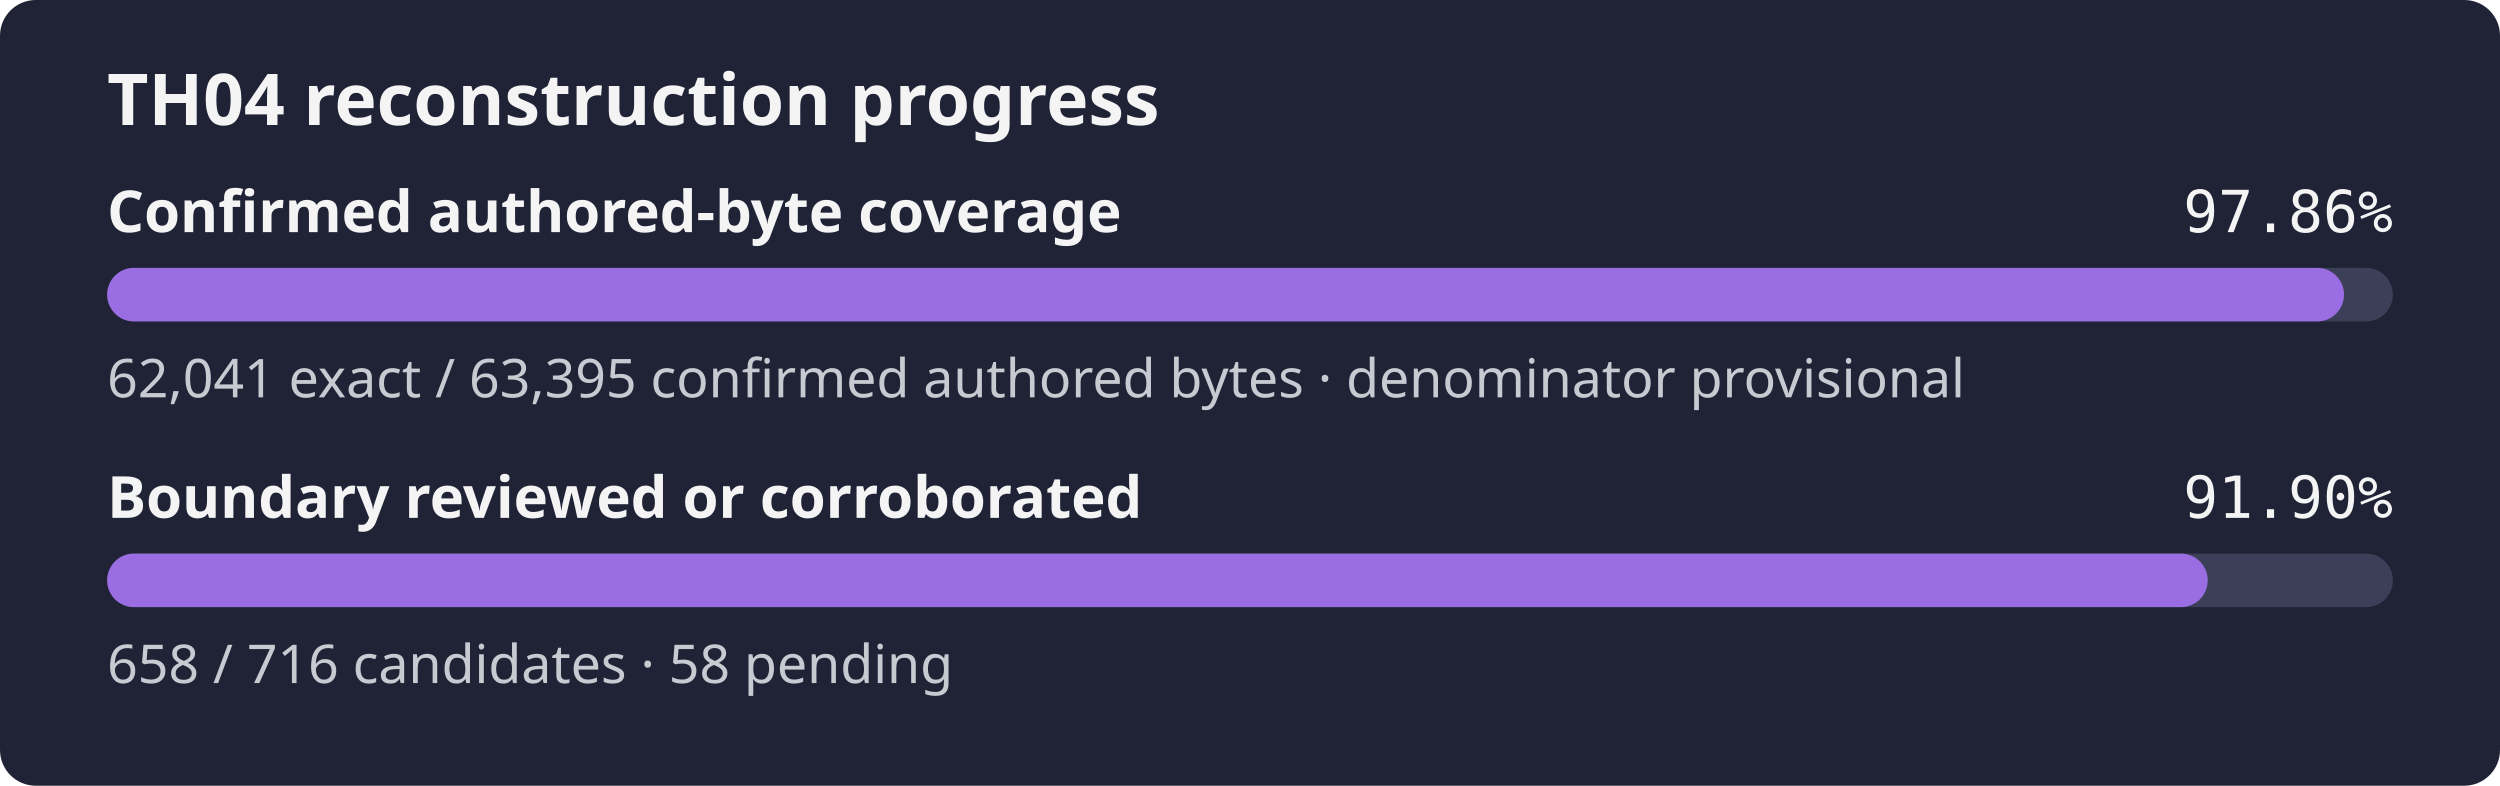
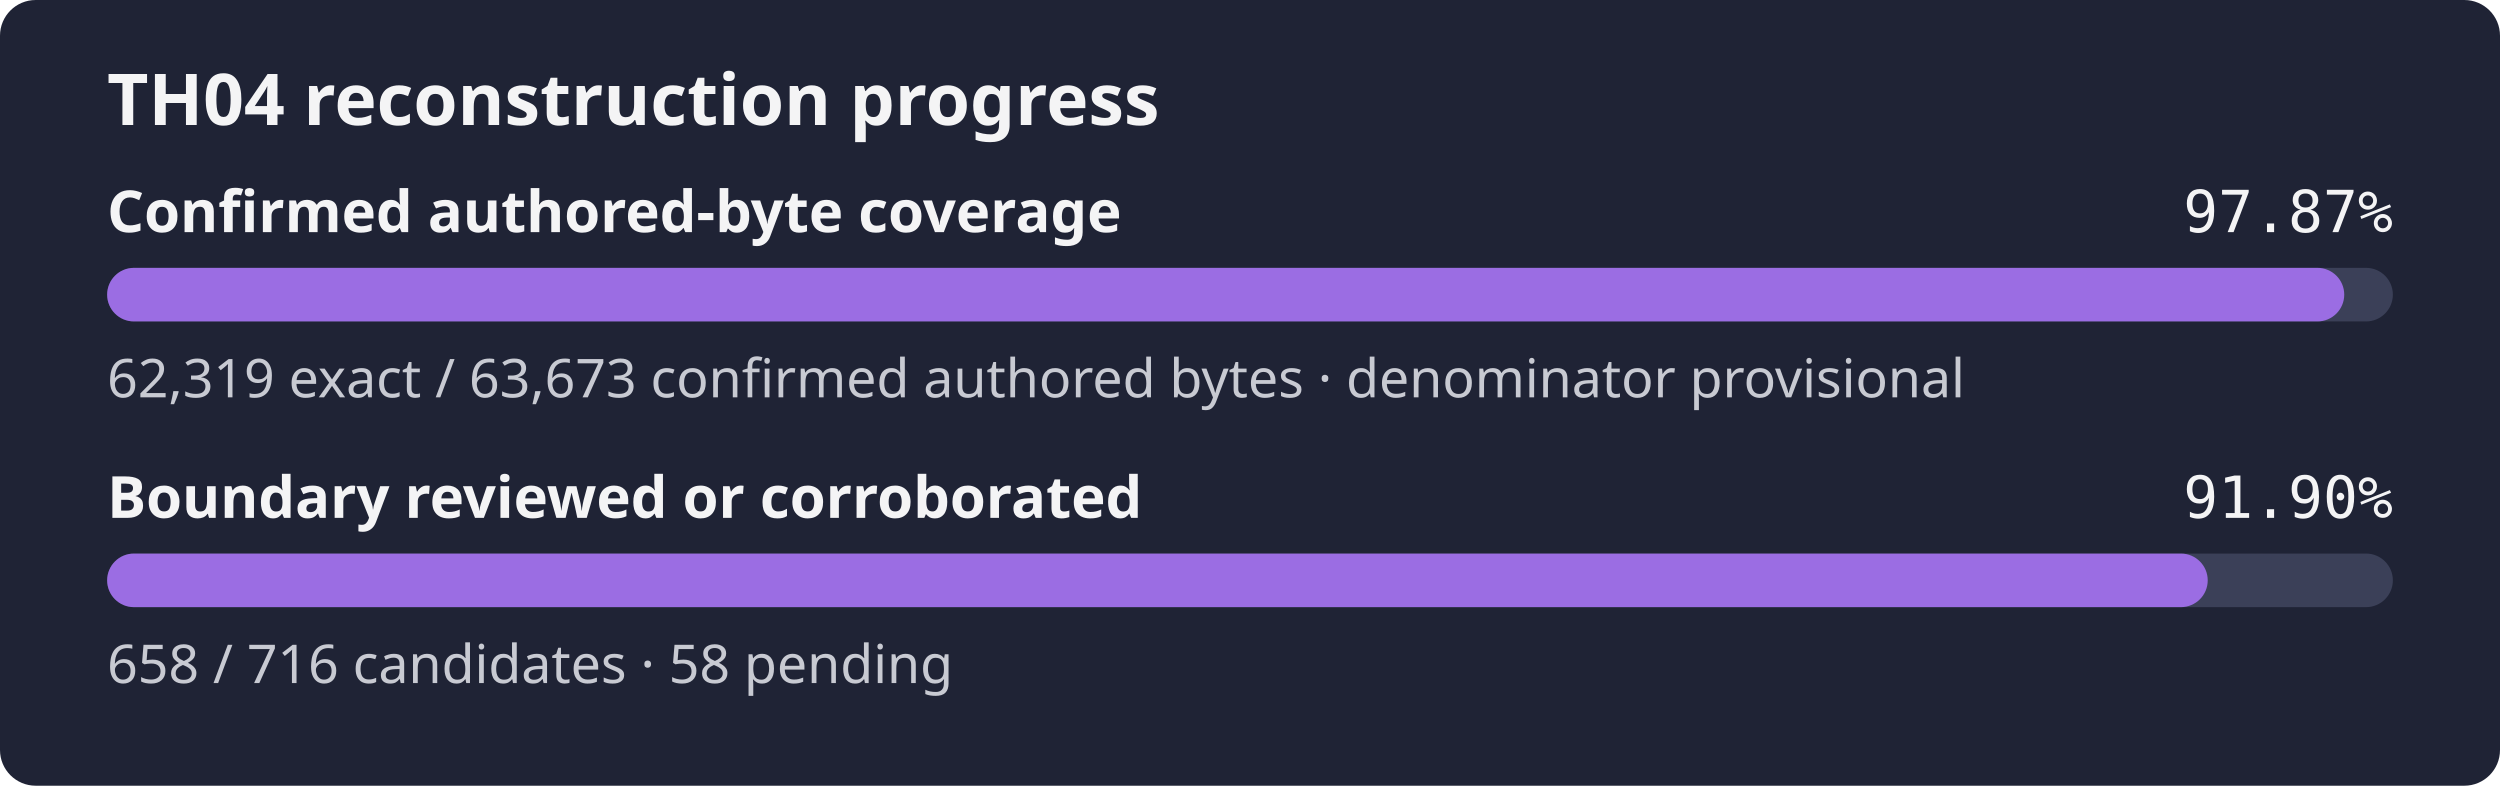
- <svg xmlns="http://www.w3.org/2000/svg" width="560" height="176" role="img" aria-label="TH04 reconstruction progress: 97.86% of the confirmed authored-byte set is exact, boundary reviewed or corroborated 91.90%">
+ <svg xmlns="http://www.w3.org/2000/svg" width="560" height="176" role="img" aria-label="TH04 reconstruction progress: 97.87% of the confirmed authored-byte set is exact, boundary reviewed or corroborated 91.90%">
  <rect width="560" height="176" rx="8" fill="#1f2335" />
  <text x="24" y="28" fill="#f4f4f5" font-family="sans-serif" font-size="16" font-weight="600">TH04 reconstruction progress</text>
  <text x="24" y="52" fill="#f4f4f5" font-family="sans-serif" font-size="13" font-weight="600">Confirmed authored-byte coverage</text>
-   <text x="536" y="52" fill="#f4f4f5" text-anchor="end" font-family="monospace" font-size="13">97.86%</text>
+   <text x="536" y="52" fill="#f4f4f5" text-anchor="end" font-family="monospace" font-size="13">97.87%</text>
  <rect x="24" y="60" width="512" height="12" rx="6" fill="#3b4058" />
-   <rect x="24" y="60" width="501.06" height="12" rx="6" fill="#9b6de3" />
-   <text x="24" y="89" fill="#c8cad2" font-family="sans-serif" font-size="12">62,041 exact / 63,395 confirmed authored bytes · denominator provisional</text>
+   <rect x="24" y="60" width="501.11" height="12" rx="6" fill="#9b6de3" />
+   <text x="24" y="89" fill="#c8cad2" font-family="sans-serif" font-size="12">62,319 exact / 63,673 confirmed authored bytes · denominator provisional</text>
  <text x="24" y="116" fill="#f4f4f5" font-family="sans-serif" font-size="13" font-weight="600">Boundary reviewed or corroborated</text>
  <text x="536" y="116" fill="#f4f4f5" text-anchor="end" font-family="monospace" font-size="13">91.90%</text>
  <rect x="24" y="124" width="512" height="12" rx="6" fill="#3b4058" />
  <rect x="24" y="124" width="470.53" height="12" rx="6" fill="#9b6de3" />
  <text x="24" y="153" fill="#c8cad2" font-family="sans-serif" font-size="12">658 / 716 candidates · 58 pending</text>
</svg>
